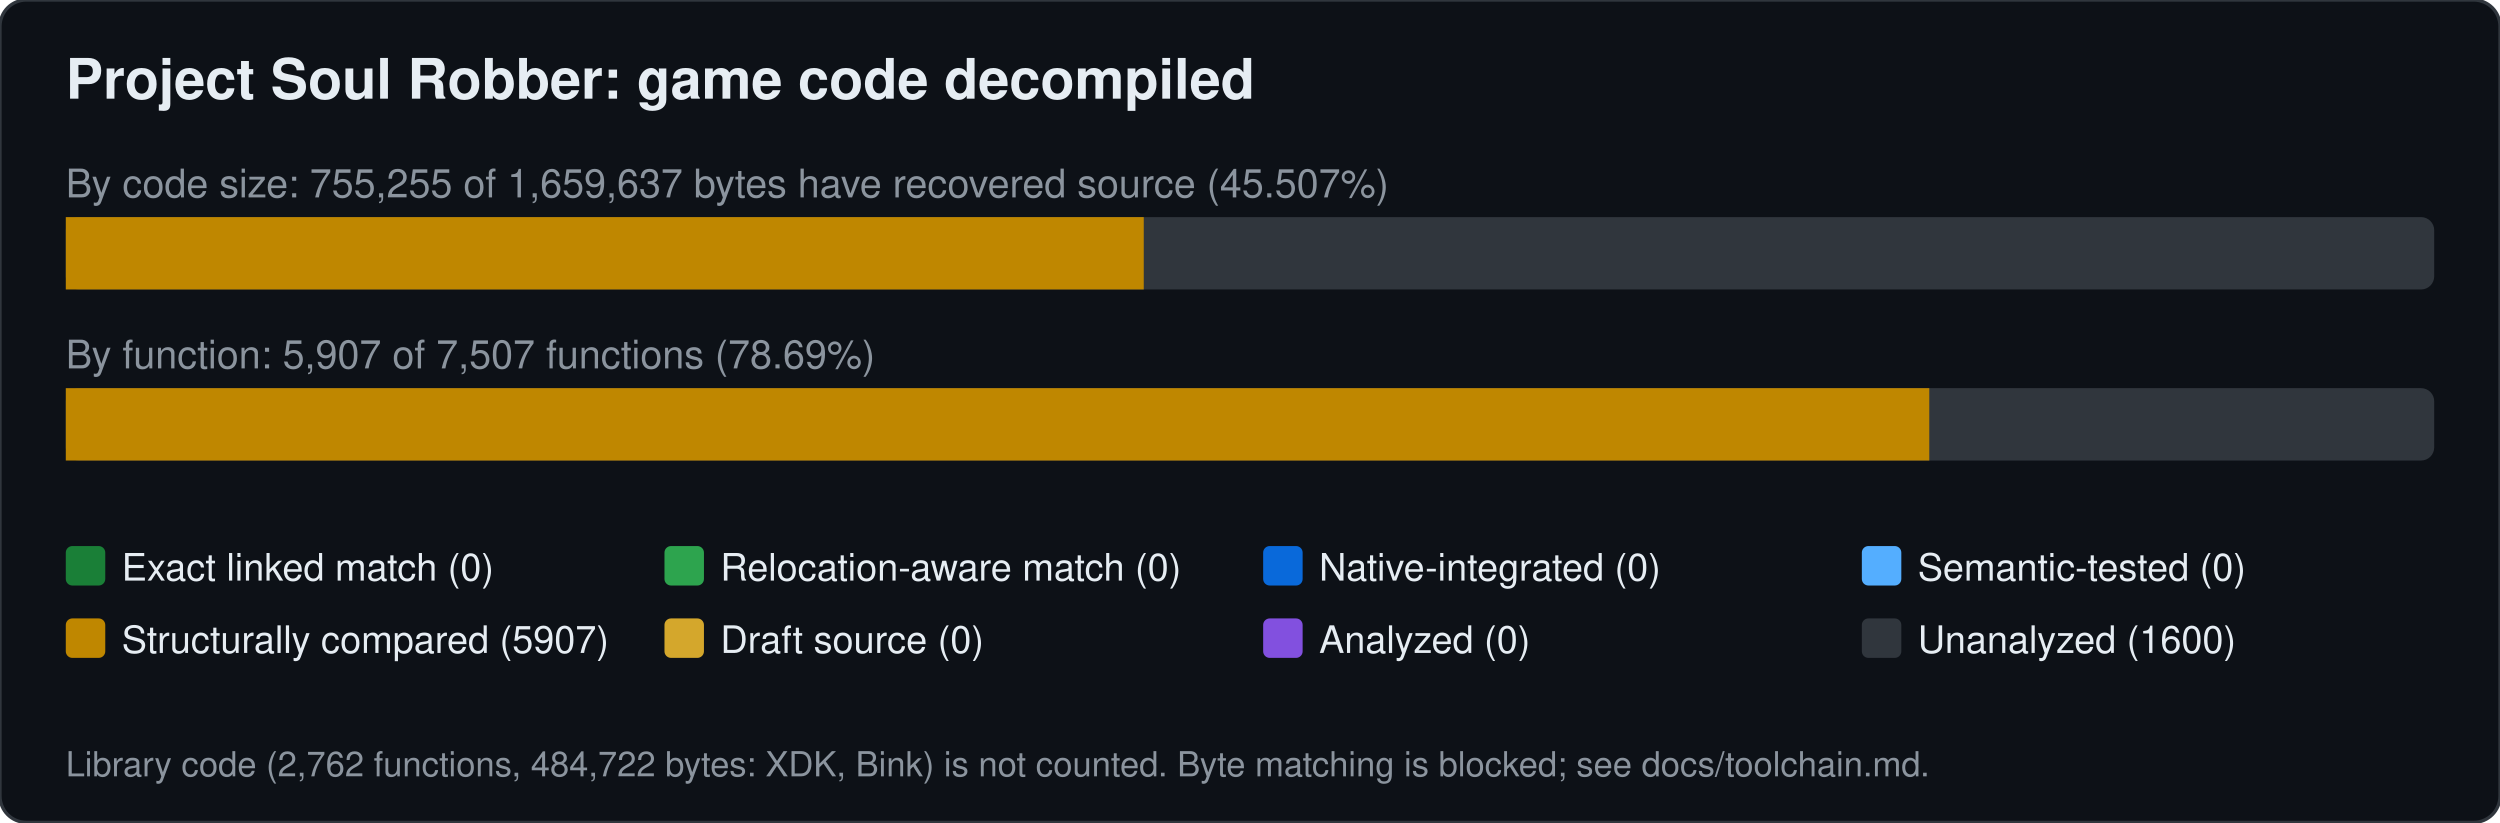
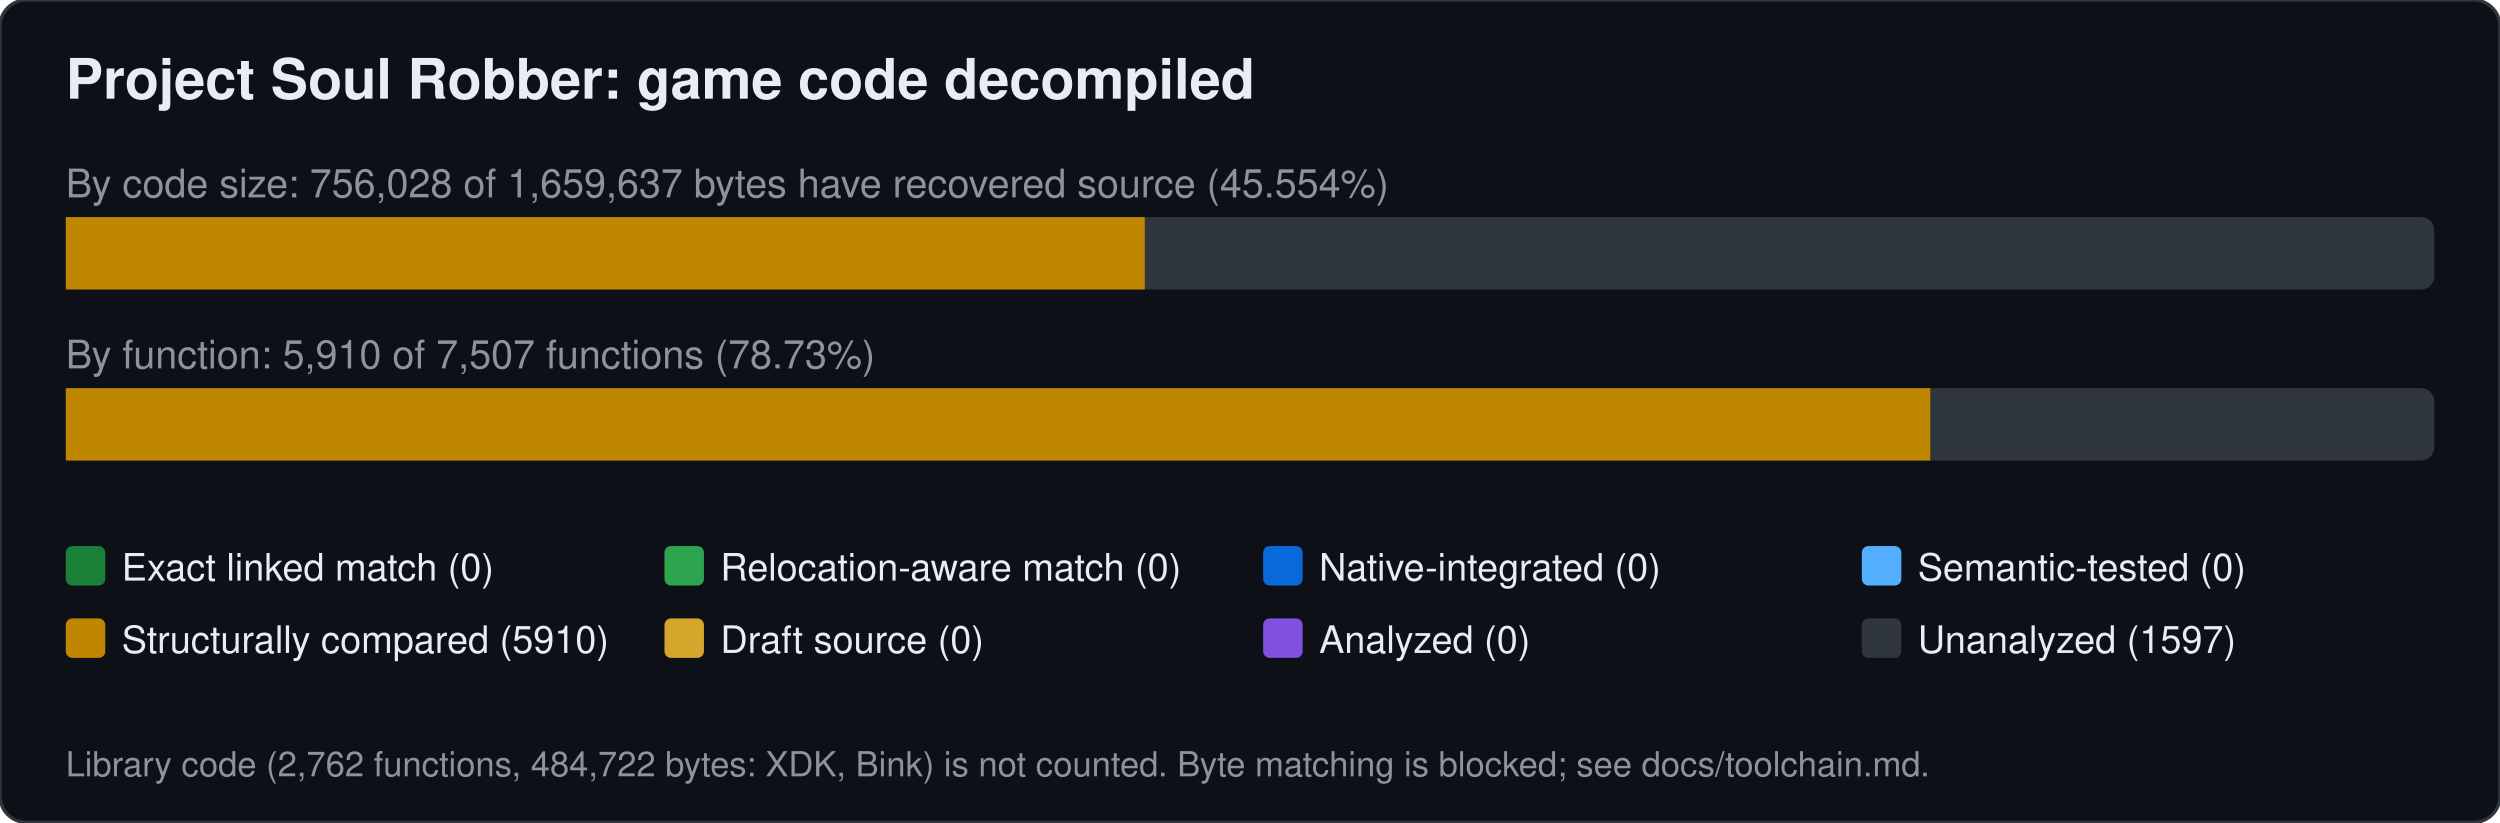
<svg xmlns="http://www.w3.org/2000/svg" width="760" height="250" viewBox="0 0 760 250" font-family="Segoe UI,Helvetica,Arial,sans-serif">
  <rect width="760" height="250" rx="8" fill="#0d1117" stroke="#30363d" />
  <text x="20" y="30" font-size="17" font-weight="600" fill="#e6edf3">Project Soul Robber: game code decompiled</text>
-   <text x="20" y="60" font-size="12" fill="#8b949e">By code size: 755,255 of 1,659,637 bytes have recovered source (45.507%)</text>
+   <text x="20" y="60" font-size="12" fill="#8b949e">By code size: 756,028 of 1,659,637 bytes have recovered source (45.554%)</text>
  <rect x="20" y="66" width="720" height="22" rx="4" fill="#30363d" />
-   <rect x="20.0" y="66" width="327.7" height="22" fill="#bf8700" />
-   <text x="20" y="112" font-size="12" fill="#8b949e">By function: 5,907 of 7,507 functions (78.69%)</text>
+   <rect x="20.0" y="66" width="328.0" height="22" fill="#bf8700" />
+   <text x="20" y="112" font-size="12" fill="#8b949e">By function: 5,910 of 7,507 functions (78.73%)</text>
  <rect x="20" y="118" width="720" height="22" rx="4" fill="#30363d" />
-   <rect x="20.0" y="118" width="566.5" height="22" fill="#bf8700" />
+   <rect x="20.0" y="118" width="566.8" height="22" fill="#bf8700" />
  <rect x="20" y="166" width="12" height="12" rx="2" fill="#1a7f37" />
  <text x="37" y="176.5" font-size="11.5" fill="#e6edf3">Exact linked match (0)</text>
  <rect x="202" y="166" width="12" height="12" rx="2" fill="#2da44e" />
  <text x="219" y="176.5" font-size="11.5" fill="#e6edf3">Relocation-aware match (0)</text>
  <rect x="384" y="166" width="12" height="12" rx="2" fill="#0969da" />
  <text x="401" y="176.5" font-size="11.5" fill="#e6edf3">Native-integrated (0)</text>
  <rect x="566" y="166" width="12" height="12" rx="2" fill="#54aeff" />
  <text x="583" y="176.5" font-size="11.5" fill="#e6edf3">Semantic-tested (0)</text>
  <rect x="20" y="188" width="12" height="12" rx="2" fill="#bf8700" />
-   <text x="37" y="198.5" font-size="11.5" fill="#e6edf3">Structurally compared (5907)</text>
+   <text x="37" y="198.5" font-size="11.5" fill="#e6edf3">Structurally compared (5910)</text>
  <rect x="202" y="188" width="12" height="12" rx="2" fill="#d4a72c" />
  <text x="219" y="198.5" font-size="11.5" fill="#e6edf3">Draft source (0)</text>
  <rect x="384" y="188" width="12" height="12" rx="2" fill="#8250df" />
  <text x="401" y="198.5" font-size="11.5" fill="#e6edf3">Analyzed (0)</text>
  <rect x="566" y="188" width="12" height="12" rx="2" fill="#30363d" />
-   <text x="583" y="198.5" font-size="11.5" fill="#e6edf3">Unanalyzed (1600)</text>
+   <text x="583" y="198.5" font-size="11.5" fill="#e6edf3">Unanalyzed (1597)</text>
  <text x="20" y="236" font-size="10.5" fill="#8b949e">Library code (2,762 functions, 484,722 bytes: XDK, Bink) is not counted. Byte matching is blocked; see docs/toolchain.md.</text>
</svg>
